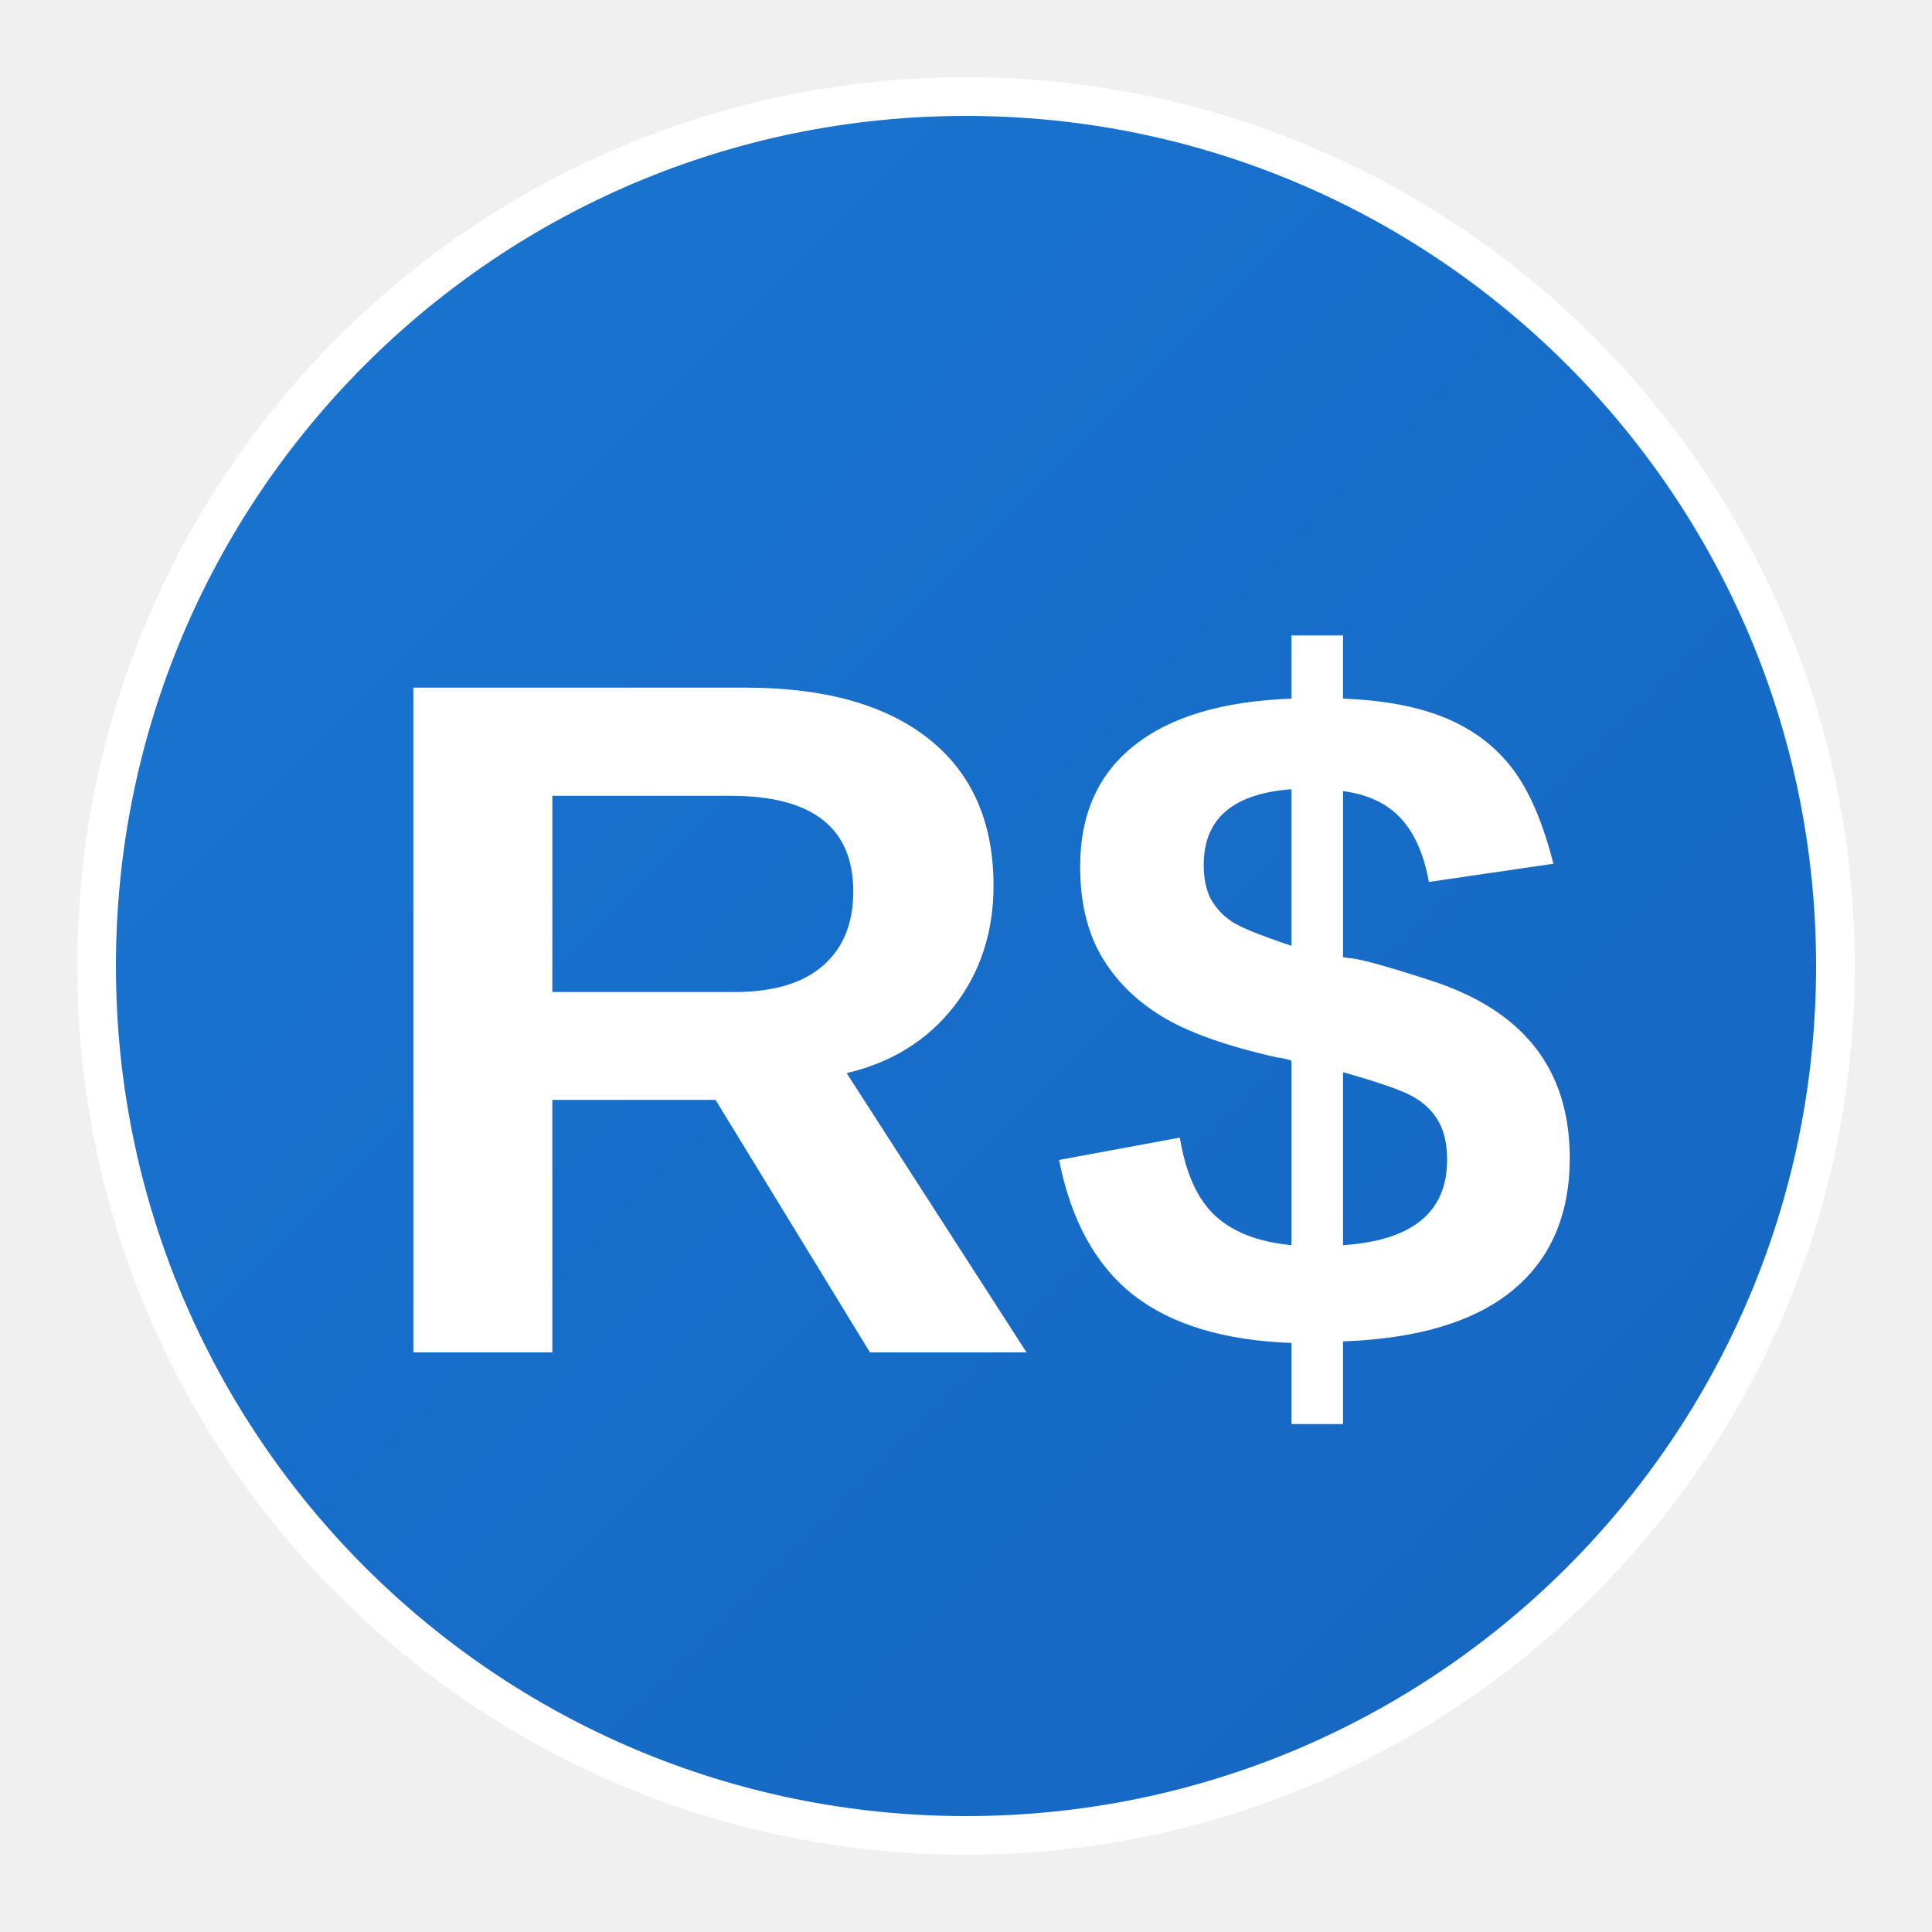
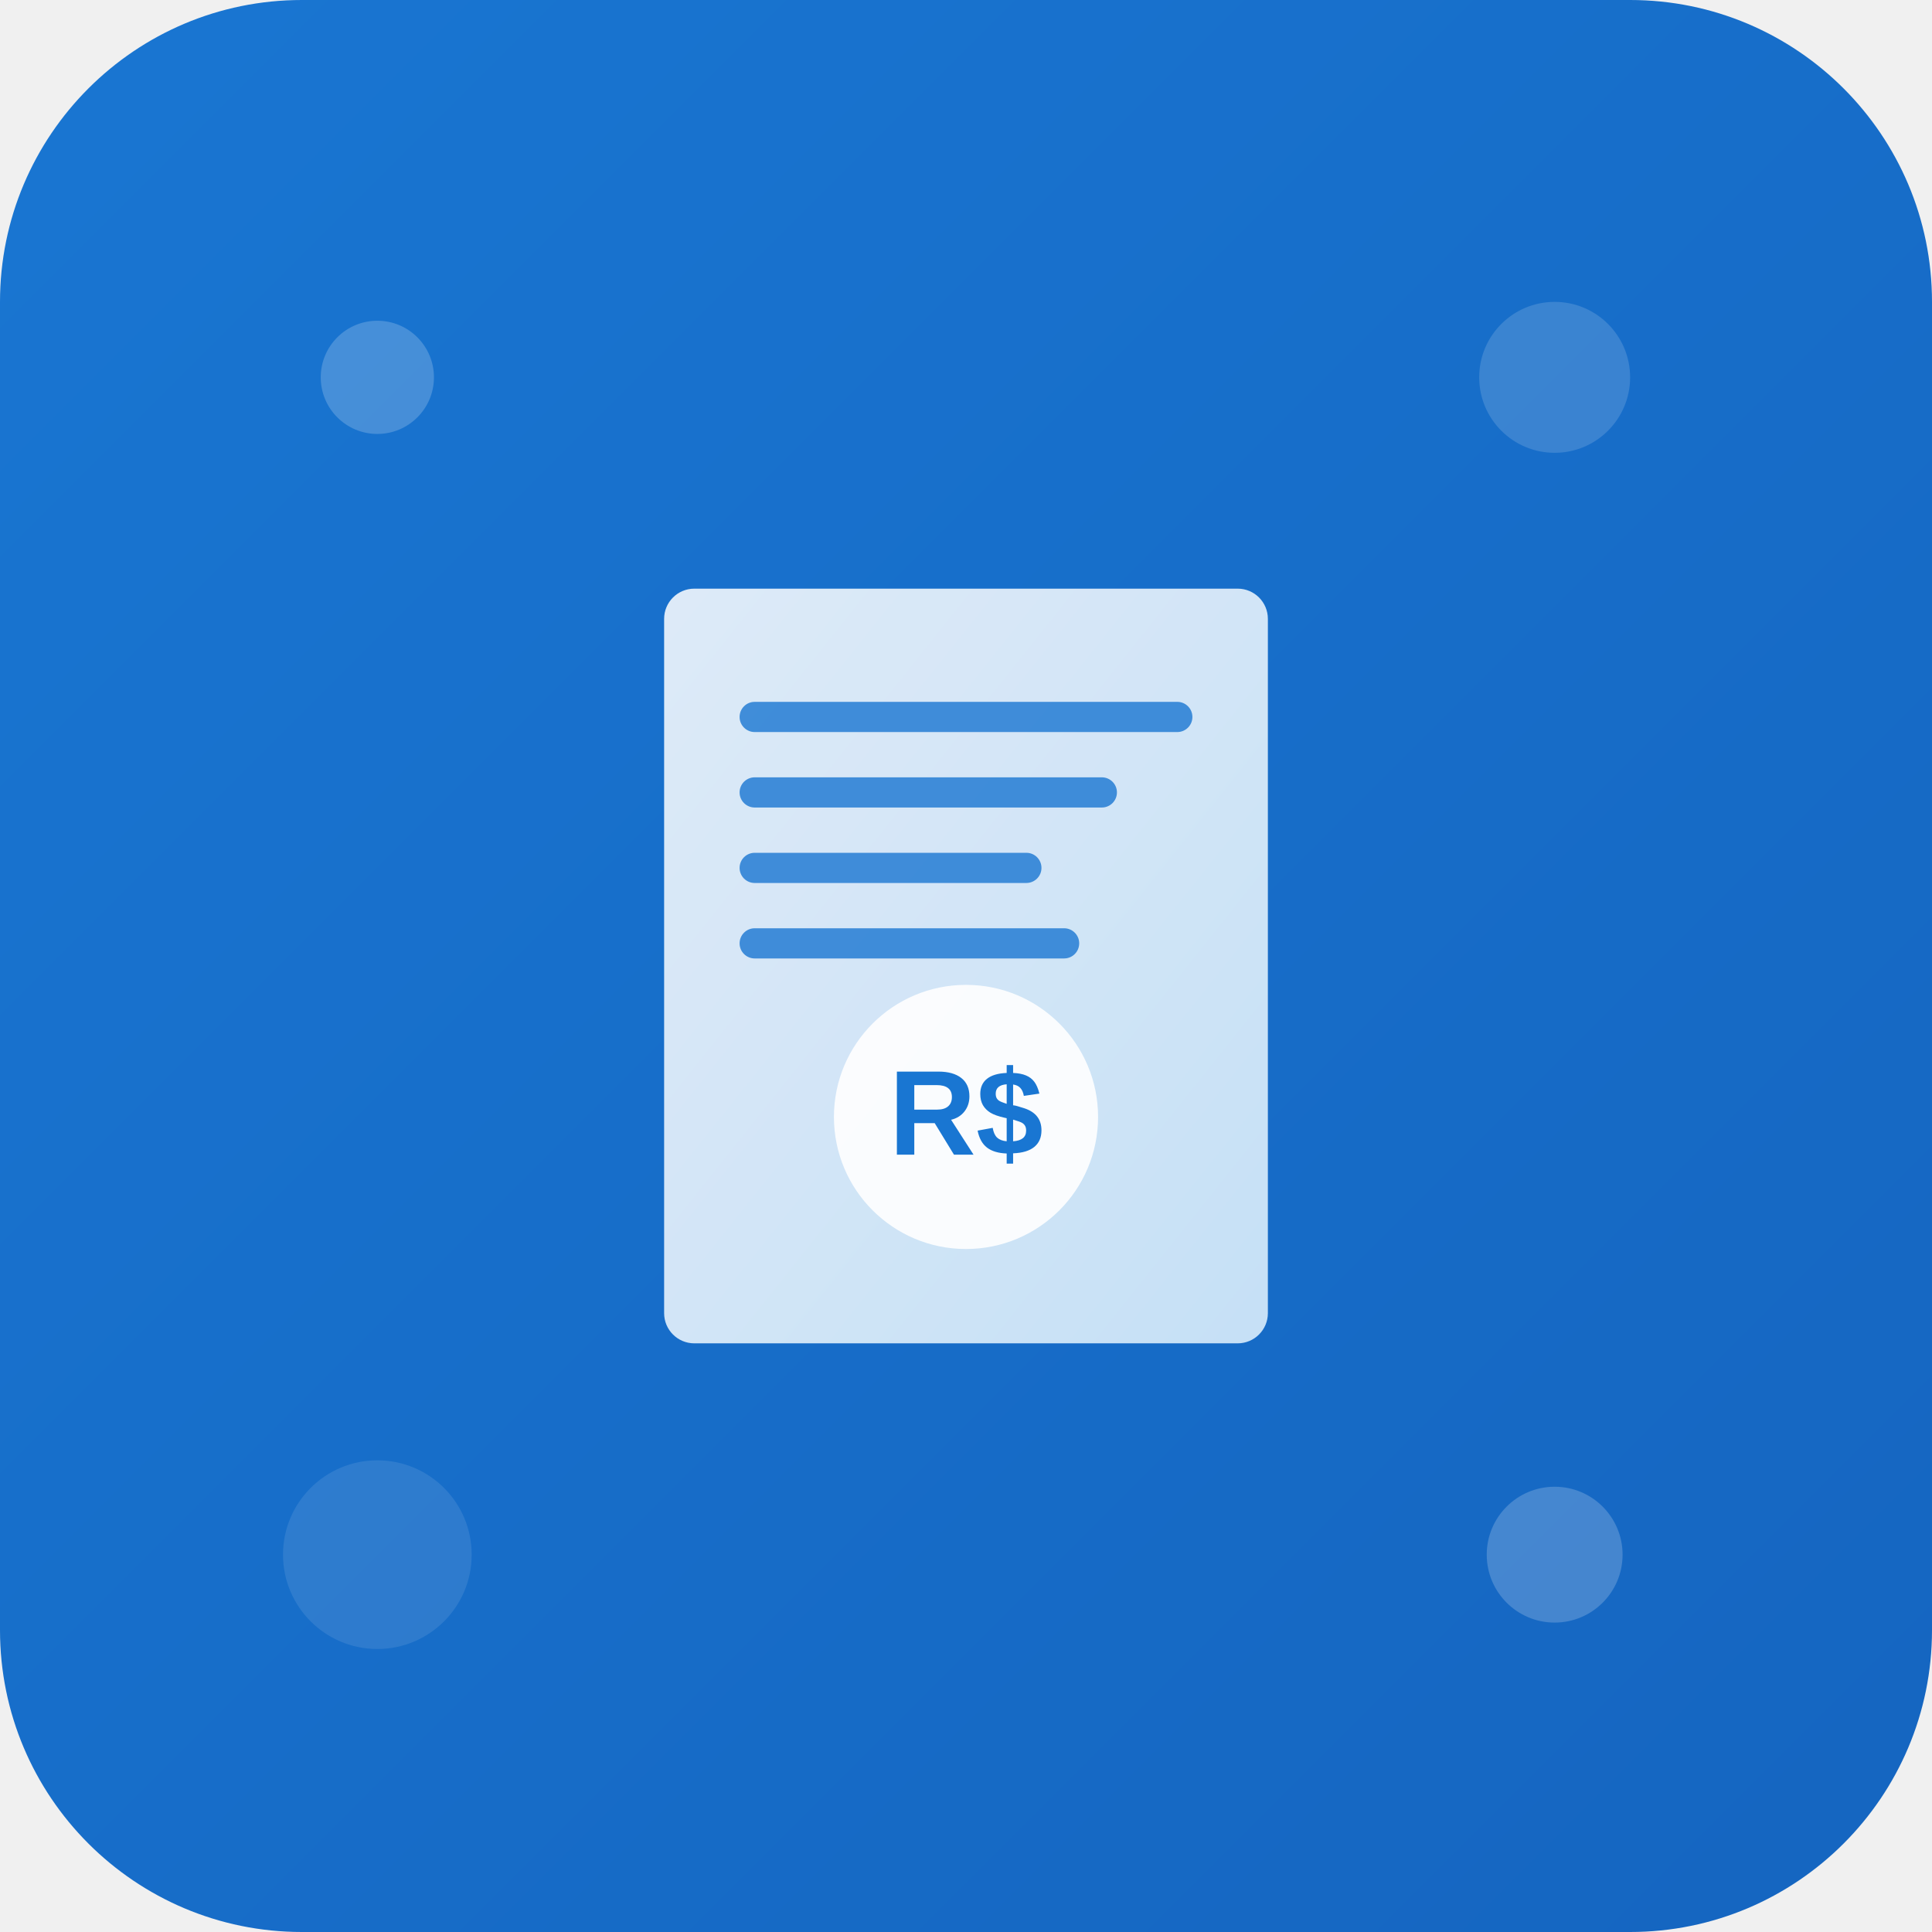
- <svg xmlns="http://www.w3.org/2000/svg" width="96" height="96" viewBox="0 0 96 96">
+ <svg xmlns="http://www.w3.org/2000/svg" width="512" height="512" viewBox="0 0 512 512">
  <defs>
-     <linearGradient id="blueGradient96" x1="0%" y1="0%" x2="100%" y2="100%">
+     <linearGradient id="bgGradient" x1="0%" y1="0%" x2="100%" y2="100%">
      <stop offset="0%" style="stop-color:#1976d2;stop-opacity:1" />
      <stop offset="100%" style="stop-color:#1565c0;stop-opacity:1" />
    </linearGradient>
+     <linearGradient id="iconGradient" x1="0%" y1="0%" x2="100%" y2="100%">
+       <stop offset="0%" style="stop-color:#ffffff;stop-opacity:0.9" />
+       <stop offset="100%" style="stop-color:#e3f2fd;stop-opacity:0.9" />
+     </linearGradient>
  </defs>
-   <circle cx="48" cy="48" r="43.2" fill="url(#blueGradient96)" stroke="#ffffff" stroke-width="1.92" />
-   <text x="48" y="67.2" font-family="Arial, sans-serif" font-size="48" font-weight="bold" text-anchor="middle" fill="white">R$</text>
+   <rect width="512" height="512" fill="url(#bgGradient)" rx="80" />
+   <g transform="translate(256, 256)">
+     <rect x="-80" y="-100" width="160" height="200" fill="url(#iconGradient)" rx="8" opacity="0.95" />
+     <rect x="-60" y="-70" width="120" height="8" fill="#1976d2" rx="4" opacity="0.8" />
+     <rect x="-60" y="-50" width="100" height="8" fill="#1976d2" rx="4" opacity="0.8" />
+     <rect x="-60" y="-30" width="80" height="8" fill="#1976d2" rx="4" opacity="0.8" />
+     <rect x="-60" y="-10" width="90" height="8" fill="#1976d2" rx="4" opacity="0.8" />
+     <circle cx="0" cy="40" r="35" fill="#ffffff" opacity="0.9" />
+     <text x="0" y="50" font-family="Arial, sans-serif" font-size="32" font-weight="bold" text-anchor="middle" fill="#1976d2">R$</text>
+   </g>
+   <circle cx="100" cy="100" r="15" fill="#ffffff" opacity="0.2" />
+   <circle cx="412" cy="100" r="20" fill="#ffffff" opacity="0.15" />
+   <circle cx="100" cy="412" r="25" fill="#ffffff" opacity="0.1" />
+   <circle cx="412" cy="412" r="18" fill="#ffffff" opacity="0.2" />
</svg>
